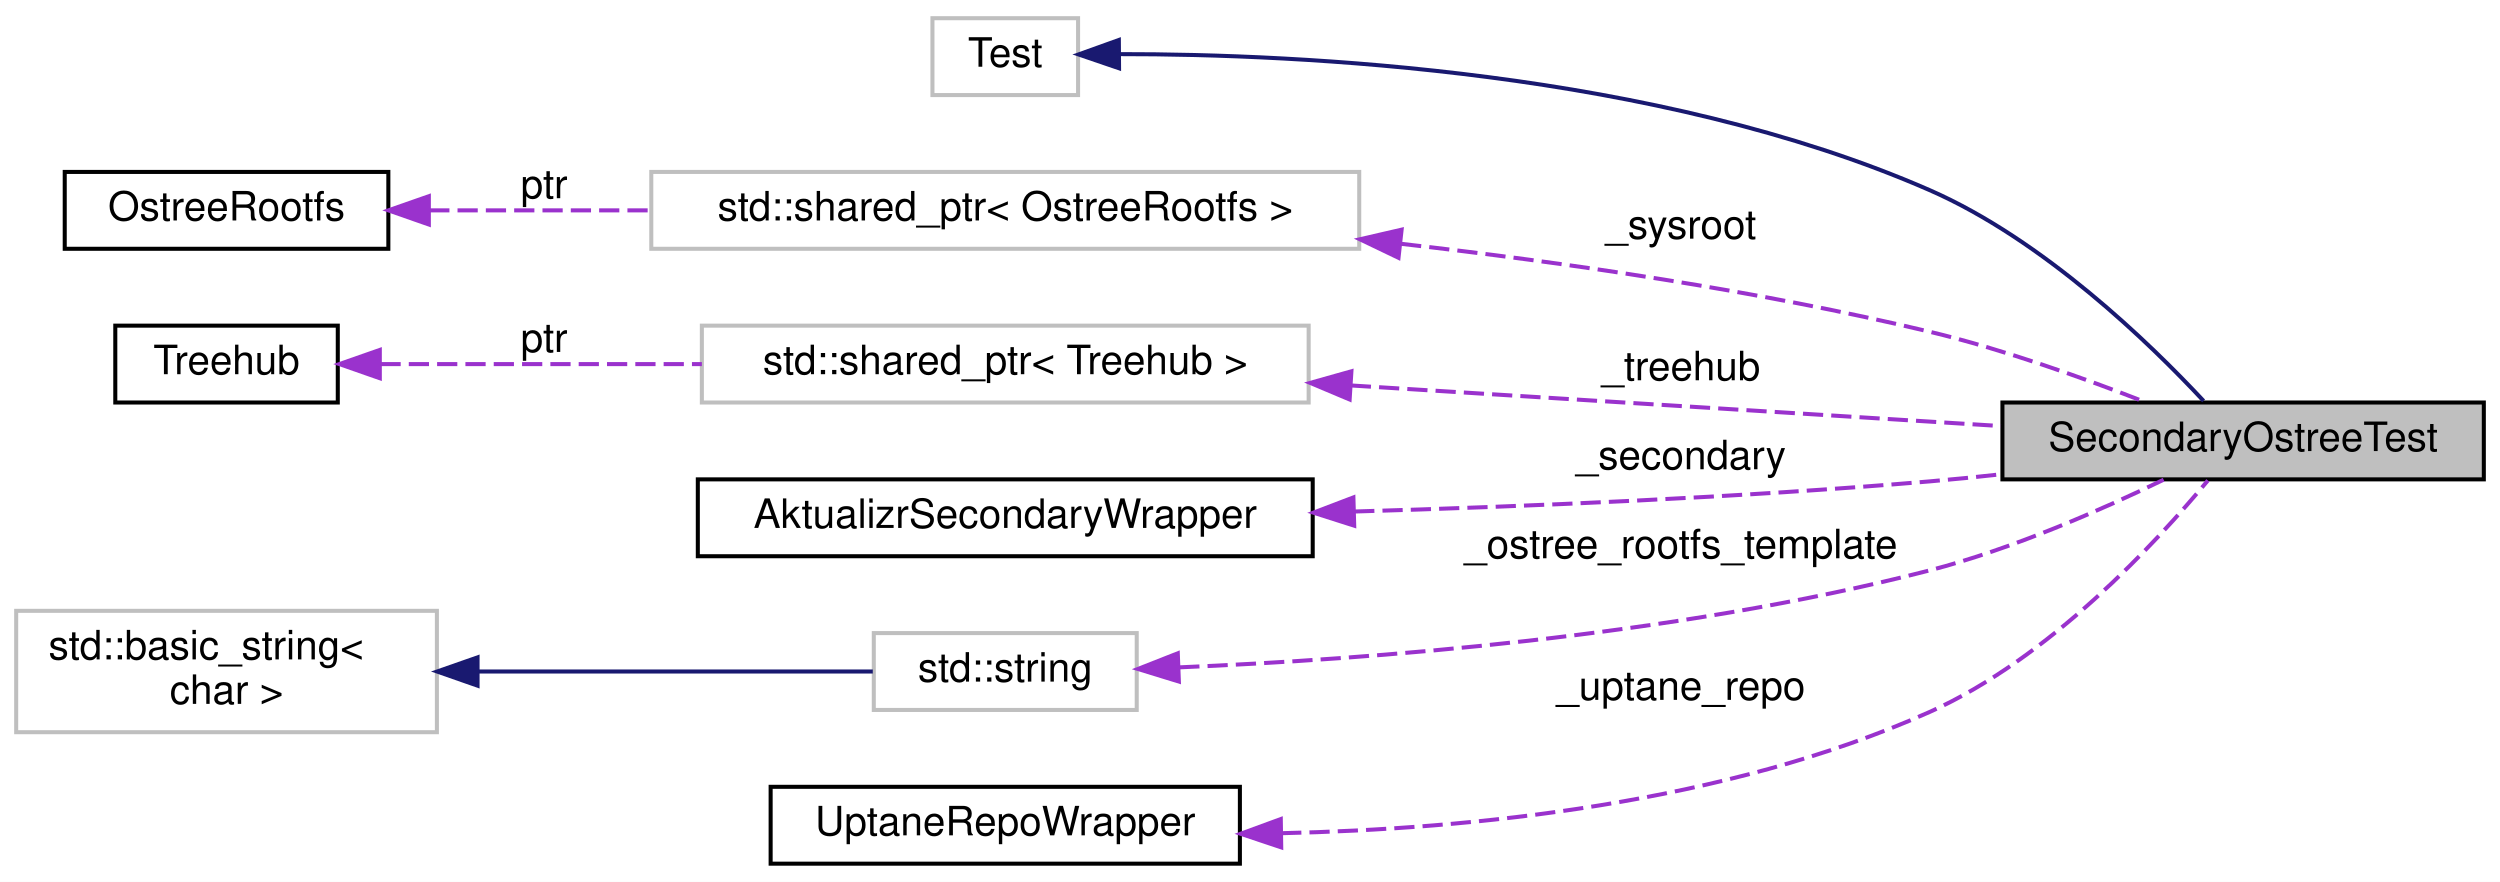
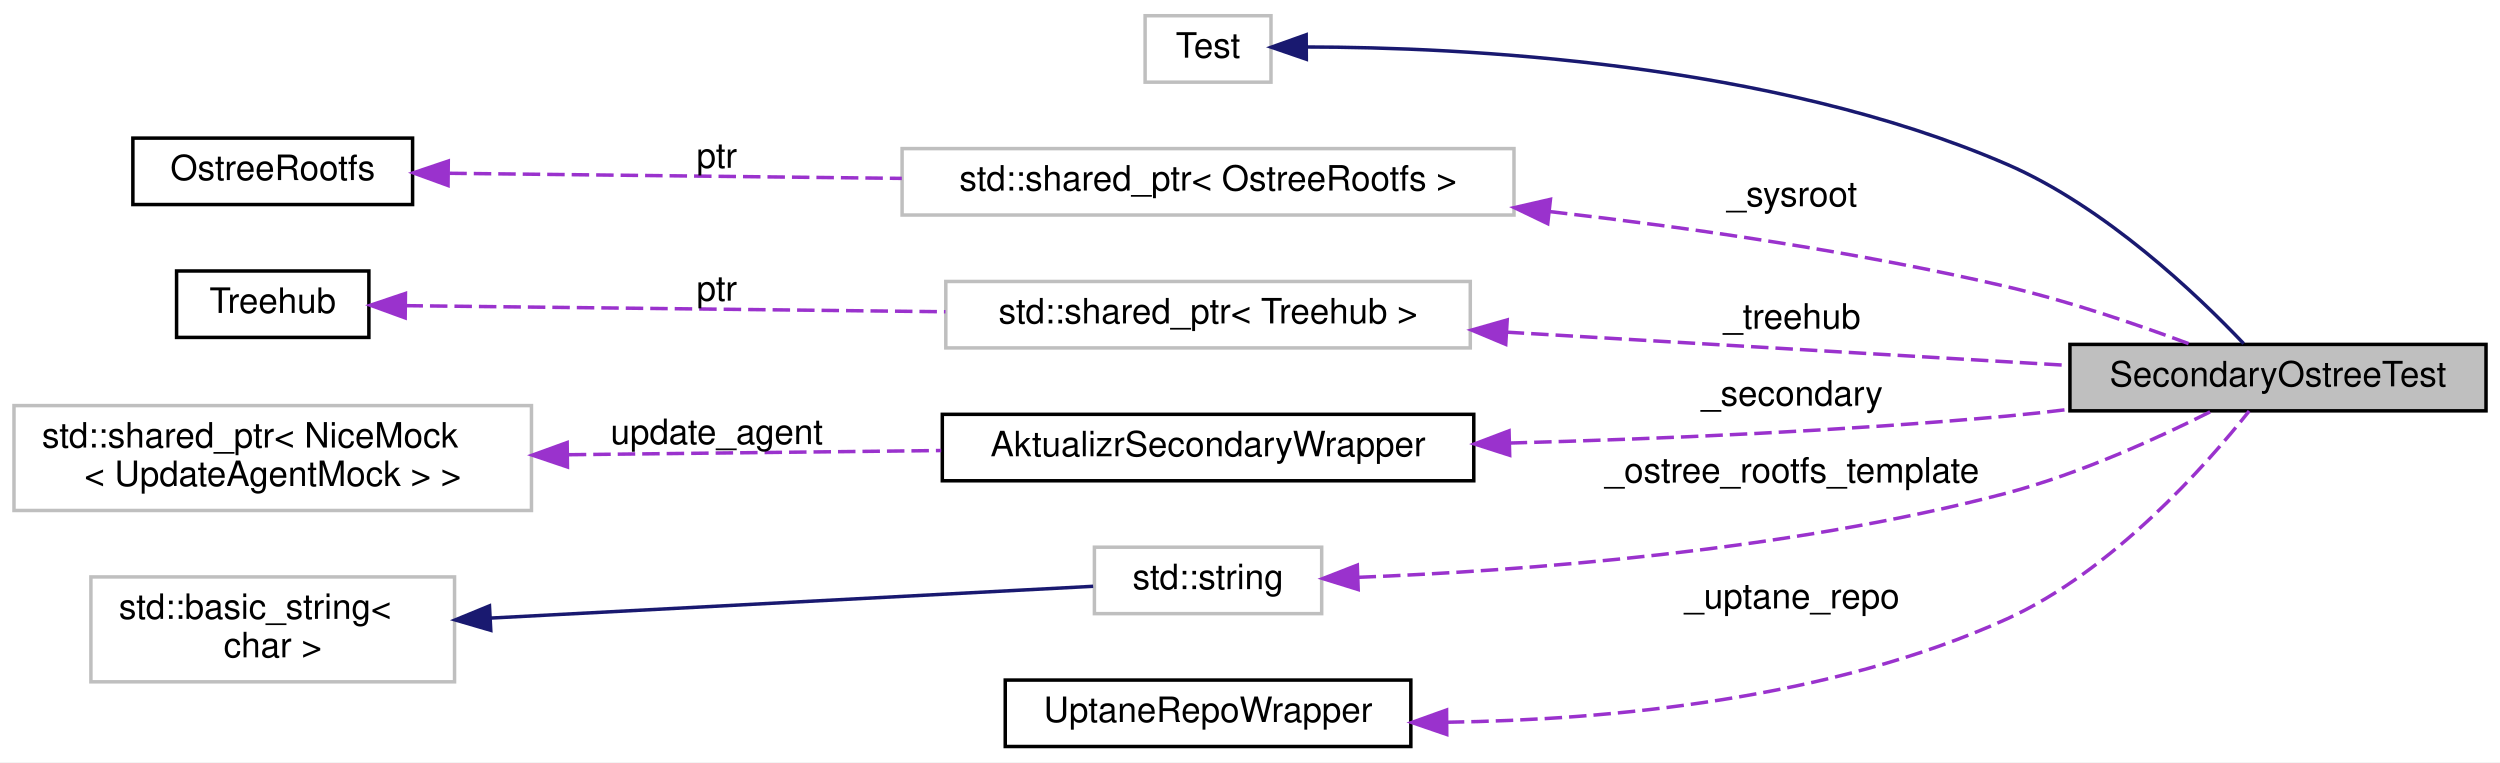
- <svg xmlns="http://www.w3.org/2000/svg" xmlns:xlink="http://www.w3.org/1999/xlink" width="618pt" height="218pt" viewBox="0.00 0.00 618.00 218.00">
+ <svg xmlns="http://www.w3.org/2000/svg" xmlns:xlink="http://www.w3.org/1999/xlink" width="715pt" height="218pt" viewBox="0.00 0.00 715.00 218.00">
  <g id="graph0" class="graph" transform="scale(1 1) rotate(0) translate(4 214)">
-     <polygon fill="white" stroke="transparent" points="-4,4 -4,-214 614,-214 614,4 -4,4" />
+     <polygon fill="white" stroke="transparent" points="-4,4 -4,-214 711,-214 711,4 -4,4" />
    <g id="node1" class="node">
      <g id="a_node1">
        <a xlink:title=" ">
-           <polygon fill="#bfbfbf" stroke="black" points="491,-95.5 491,-114.5 610,-114.5 610,-95.5 491,-95.5" />
-           <text text-anchor="middle" x="550.5" y="-102.5" font-family="Helvetica,sans-Serif" font-size="10.00">SecondaryOstreeTest</text>
+           <polygon fill="#bfbfbf" stroke="black" points="588,-96.5 588,-115.5 707,-115.5 707,-96.5 588,-96.5" />
+           <text text-anchor="middle" x="647.5" y="-103.5" font-family="Helvetica,sans-Serif" font-size="10.00">SecondaryOstreeTest</text>
        </a>
      </g>
    </g>
    <g id="node2" class="node">
      <g id="a_node2">
        <a xlink:title=" ">
-           <polygon fill="white" stroke="#bfbfbf" points="226.5,-190.5 226.5,-209.5 262.5,-209.5 262.5,-190.5 226.5,-190.5" />
-           <text text-anchor="middle" x="244.5" y="-197.5" font-family="Helvetica,sans-Serif" font-size="10.00">Test</text>
+           <polygon fill="white" stroke="#bfbfbf" points="323.5,-190.5 323.5,-209.5 359.5,-209.5 359.5,-190.5 323.5,-190.5" />
+           <text text-anchor="middle" x="341.5" y="-197.5" font-family="Helvetica,sans-Serif" font-size="10.00">Test</text>
        </a>
      </g>
    </g>
    <g id="edge1" class="edge">
-       <path fill="none" stroke="midnightblue" d="M272.8,-200.62C316.83,-200.65 405.42,-196.58 473,-167 501.19,-154.66 527.56,-129.02 540.73,-114.89" />
-       <polygon fill="midnightblue" stroke="midnightblue" points="272.63,-197.12 262.61,-200.54 272.58,-204.12 272.63,-197.12" />
+       <path fill="none" stroke="midnightblue" d="M369.77,-200.56C413.77,-200.5 502.3,-196.31 570,-167 598.06,-154.85 624.48,-129.63 637.7,-115.72" />
+       <polygon fill="midnightblue" stroke="midnightblue" points="369.61,-197.06 359.59,-200.5 369.57,-204.06 369.61,-197.06" />
    </g>
    <g id="node3" class="node">
      <g id="a_node3">
        <a xlink:title=" ">
-           <polygon fill="white" stroke="#bfbfbf" points="157,-152.5 157,-171.5 332,-171.5 332,-152.5 157,-152.5" />
-           <text text-anchor="middle" x="244.5" y="-159.5" font-family="Helvetica,sans-Serif" font-size="10.00">std::shared_ptr&lt; OstreeRootfs &gt;</text>
+           <polygon fill="white" stroke="#bfbfbf" points="254,-152.5 254,-171.5 429,-171.5 429,-152.5 254,-152.5" />
+           <text text-anchor="middle" x="341.5" y="-159.5" font-family="Helvetica,sans-Serif" font-size="10.00">std::shared_ptr&lt; OstreeRootfs &gt;</text>
        </a>
      </g>
    </g>
    <g id="edge2" class="edge">
-       <path fill="none" stroke="#9a32cd" stroke-dasharray="5,2" d="M342.35,-153.73C383.05,-149.09 430.68,-142.14 473,-132 491.35,-127.6 511.45,-120.41 526.44,-114.55" />
-       <polygon fill="#9a32cd" stroke="#9a32cd" points="341.71,-150.27 332.16,-154.85 342.48,-157.23 341.71,-150.27" />
-       <text text-anchor="middle" x="411.5" y="-155" font-family="Helvetica,sans-Serif" font-size="10.00"> _sysroot</text>
+       <path fill="none" stroke="#9a32cd" stroke-dasharray="5,2" d="M439.29,-153.48C479.98,-148.81 527.62,-141.89 570,-132 587.89,-127.82 607.51,-121.11 622.39,-115.55" />
+       <polygon fill="#9a32cd" stroke="#9a32cd" points="438.65,-150.03 429.1,-154.62 439.43,-156.99 438.65,-150.03" />
+       <text text-anchor="middle" x="508.5" y="-155" font-family="Helvetica,sans-Serif" font-size="10.00"> _sysroot</text>
    </g>
    <g id="node4" class="node">
      <g id="a_node4">
        <a xlink:href="class_ostree_rootfs.html" target="_top" xlink:title=" ">
-           <polygon fill="white" stroke="black" points="12,-152.5 12,-171.5 92,-171.5 92,-152.5 12,-152.5" />
-           <text text-anchor="middle" x="52" y="-159.5" font-family="Helvetica,sans-Serif" font-size="10.00">OstreeRootfs</text>
+           <polygon fill="white" stroke="black" points="34,-155.5 34,-174.5 114,-174.5 114,-155.5 34,-155.5" />
+           <text text-anchor="middle" x="74" y="-162.5" font-family="Helvetica,sans-Serif" font-size="10.00">OstreeRootfs</text>
        </a>
      </g>
    </g>
    <g id="edge3" class="edge">
-       <path fill="none" stroke="#9a32cd" stroke-dasharray="5,2" d="M102.1,-162C118.87,-162 138.15,-162 156.98,-162" />
-       <polygon fill="#9a32cd" stroke="#9a32cd" points="102.01,-158.5 92.01,-162 102.01,-165.5 102.01,-158.5" />
-       <text text-anchor="middle" x="130.5" y="-165" font-family="Helvetica,sans-Serif" font-size="10.00"> ptr</text>
+       <path fill="none" stroke="#9a32cd" stroke-dasharray="5,2" d="M124.5,-164.44C160.8,-164.03 211.03,-163.46 253.92,-162.98" />
+       <polygon fill="#9a32cd" stroke="#9a32cd" points="124.14,-160.94 114.18,-164.56 124.21,-167.94 124.14,-160.94" />
+       <text text-anchor="middle" x="201" y="-166" font-family="Helvetica,sans-Serif" font-size="10.00"> ptr</text>
    </g>
    <g id="node5" class="node">
      <g id="a_node5">
        <a xlink:title=" ">
-           <polygon fill="white" stroke="#bfbfbf" points="169.5,-114.5 169.5,-133.5 319.5,-133.5 319.5,-114.5 169.5,-114.5" />
-           <text text-anchor="middle" x="244.5" y="-121.5" font-family="Helvetica,sans-Serif" font-size="10.00">std::shared_ptr&lt; Treehub &gt;</text>
+           <polygon fill="white" stroke="#bfbfbf" points="266.5,-114.5 266.5,-133.5 416.5,-133.5 416.5,-114.5 266.5,-114.5" />
+           <text text-anchor="middle" x="341.5" y="-121.5" font-family="Helvetica,sans-Serif" font-size="10.00">std::shared_ptr&lt; Treehub &gt;</text>
        </a>
      </g>
    </g>
    <g id="edge4" class="edge">
-       <path fill="none" stroke="#9a32cd" stroke-dasharray="5,2" d="M329.91,-118.72C381.03,-115.53 444.96,-111.53 490.63,-108.68" />
-       <polygon fill="#9a32cd" stroke="#9a32cd" points="329.63,-115.24 319.87,-119.35 330.07,-122.22 329.63,-115.24" />
-       <text text-anchor="middle" x="411.5" y="-120" font-family="Helvetica,sans-Serif" font-size="10.00"> _treehub</text>
+       <path fill="none" stroke="#9a32cd" stroke-dasharray="5,2" d="M426.91,-119C478.03,-115.98 541.96,-112.19 587.63,-109.49" />
+       <polygon fill="#9a32cd" stroke="#9a32cd" points="426.64,-115.51 416.87,-119.6 427.06,-122.5 426.64,-115.51" />
+       <text text-anchor="middle" x="508.5" y="-120" font-family="Helvetica,sans-Serif" font-size="10.00"> _treehub</text>
    </g>
    <g id="node6" class="node">
      <g id="a_node6">
        <a xlink:href="class_treehub.html" target="_top" xlink:title=" ">
-           <polygon fill="white" stroke="black" points="24.5,-114.5 24.5,-133.5 79.5,-133.5 79.5,-114.5 24.5,-114.5" />
-           <text text-anchor="middle" x="52" y="-121.5" font-family="Helvetica,sans-Serif" font-size="10.00">Treehub</text>
+           <polygon fill="white" stroke="black" points="46.5,-117.5 46.5,-136.5 101.5,-136.5 101.5,-117.5 46.5,-117.5" />
+           <text text-anchor="middle" x="74" y="-124.5" font-family="Helvetica,sans-Serif" font-size="10.00">Treehub</text>
        </a>
      </g>
    </g>
    <g id="edge5" class="edge">
-       <path fill="none" stroke="#9a32cd" stroke-dasharray="5,2" d="M90.05,-124C112.63,-124 142.28,-124 169.5,-124" />
-       <polygon fill="#9a32cd" stroke="#9a32cd" points="89.89,-120.5 79.89,-124 89.89,-127.5 89.89,-120.5" />
-       <text text-anchor="middle" x="130.5" y="-127" font-family="Helvetica,sans-Serif" font-size="10.00"> ptr</text>
+       <path fill="none" stroke="#9a32cd" stroke-dasharray="5,2" d="M111.97,-126.58C151.76,-126.13 216.11,-125.41 266.4,-124.84" />
+       <polygon fill="#9a32cd" stroke="#9a32cd" points="111.88,-123.08 101.92,-126.7 111.96,-130.08 111.88,-123.08" />
+       <text text-anchor="middle" x="201" y="-128" font-family="Helvetica,sans-Serif" font-size="10.00"> ptr</text>
    </g>
    <g id="node7" class="node">
      <g id="a_node7">
        <a xlink:href="class_aktualizr_secondary_wrapper.html" target="_top" xlink:title=" ">
-           <polygon fill="white" stroke="black" points="168.5,-76.5 168.5,-95.5 320.5,-95.5 320.5,-76.5 168.5,-76.5" />
-           <text text-anchor="middle" x="244.5" y="-83.5" font-family="Helvetica,sans-Serif" font-size="10.00">AktualizrSecondaryWrapper</text>
+           <polygon fill="white" stroke="black" points="265.5,-76.5 265.5,-95.5 417.5,-95.5 417.5,-76.5 265.5,-76.5" />
+           <text text-anchor="middle" x="341.5" y="-83.5" font-family="Helvetica,sans-Serif" font-size="10.00">AktualizrSecondaryWrapper</text>
        </a>
      </g>
    </g>
    <g id="edge6" class="edge">
-       <path fill="none" stroke="#9a32cd" stroke-dasharray="5,2" d="M330.75,-87.55C373.51,-88.79 426.05,-91.01 473,-95 478.74,-95.49 484.71,-96.09 490.67,-96.76" />
-       <polygon fill="#9a32cd" stroke="#9a32cd" points="330.76,-84.05 320.66,-87.27 330.56,-91.04 330.76,-84.05" />
-       <text text-anchor="middle" x="411.5" y="-98" font-family="Helvetica,sans-Serif" font-size="10.00"> _secondary</text>
+       <path fill="none" stroke="#9a32cd" stroke-dasharray="5,2" d="M427.77,-87.29C470.53,-88.46 523.08,-90.71 570,-95 575.75,-95.53 581.72,-96.18 587.68,-96.92" />
+       <polygon fill="#9a32cd" stroke="#9a32cd" points="427.77,-83.79 417.68,-87.03 427.59,-90.78 427.77,-83.79" />
+       <text text-anchor="middle" x="508.5" y="-98" font-family="Helvetica,sans-Serif" font-size="10.00"> _secondary</text>
    </g>
    <g id="node8" class="node">
      <g id="a_node8">
-         <a xlink:title="STL class.">
-           <polygon fill="white" stroke="#bfbfbf" points="212,-38.5 212,-57.5 277,-57.5 277,-38.5 212,-38.5" />
-           <text text-anchor="middle" x="244.5" y="-45.5" font-family="Helvetica,sans-Serif" font-size="10.00">std::string</text>
+         <a xlink:title=" ">
+           <polygon fill="white" stroke="#bfbfbf" points="0,-68 0,-98 148,-98 148,-68 0,-68" />
+           <text text-anchor="start" x="8" y="-86" font-family="Helvetica,sans-Serif" font-size="10.00">std::shared_ptr&lt; NiceMock</text>
+           <text text-anchor="middle" x="74" y="-75" font-family="Helvetica,sans-Serif" font-size="10.00">&lt; UpdateAgentMock &gt; &gt;</text>
        </a>
      </g>
    </g>
    <g id="edge7" class="edge">
-       <path fill="none" stroke="#9a32cd" stroke-dasharray="5,2" d="M287.51,-49.03C333.67,-50.98 409.65,-56.63 473,-73 493.49,-78.29 515.67,-88.06 530.85,-95.42" />
-       <polygon fill="#9a32cd" stroke="#9a32cd" points="287.42,-45.52 277.29,-48.63 287.15,-52.51 287.42,-45.52" />
-       <text text-anchor="middle" x="411.5" y="-76" font-family="Helvetica,sans-Serif" font-size="10.00"> _ostree_rootfs_template</text>
+       <path fill="none" stroke="#9a32cd" stroke-dasharray="5,2" d="M158.67,-83.95C192.8,-84.33 231.96,-84.77 265.18,-85.15" />
+       <polygon fill="#9a32cd" stroke="#9a32cd" points="158.29,-80.44 148.25,-83.83 158.21,-87.44 158.29,-80.44" />
+       <text text-anchor="middle" x="201" y="-87" font-family="Helvetica,sans-Serif" font-size="10.00"> update_agent</text>
    </g>
    <g id="node9" class="node">
      <g id="a_node9">
        <a xlink:title="STL class.">
-           <polygon fill="white" stroke="#bfbfbf" points="0,-33 0,-63 104,-63 104,-33 0,-33" />
-           <text text-anchor="start" x="8" y="-51" font-family="Helvetica,sans-Serif" font-size="10.00">std::basic_string&lt;</text>
-           <text text-anchor="middle" x="52" y="-40" font-family="Helvetica,sans-Serif" font-size="10.00"> char &gt;</text>
+           <polygon fill="white" stroke="#bfbfbf" points="309,-38.5 309,-57.5 374,-57.5 374,-38.5 309,-38.5" />
+           <text text-anchor="middle" x="341.5" y="-45.5" font-family="Helvetica,sans-Serif" font-size="10.00">std::string</text>
        </a>
      </g>
    </g>
    <g id="edge8" class="edge">
-       <path fill="none" stroke="midnightblue" d="M114.35,-48C146.8,-48 185.28,-48 211.75,-48" />
-       <polygon fill="midnightblue" stroke="midnightblue" points="114.05,-44.5 104.05,-48 114.05,-51.5 114.05,-44.5" />
+       <path fill="none" stroke="#9a32cd" stroke-dasharray="5,2" d="M384.55,-48.89C430.73,-50.73 506.74,-56.28 570,-73 590.84,-78.51 613.33,-88.78 628.5,-96.41" />
+       <polygon fill="#9a32cd" stroke="#9a32cd" points="384.44,-45.39 374.32,-48.53 384.19,-52.38 384.44,-45.39" />
+       <text text-anchor="middle" x="508.5" y="-76" font-family="Helvetica,sans-Serif" font-size="10.00"> _ostree_rootfs_template</text>
    </g>
    <g id="node10" class="node">
      <g id="a_node10">
-         <a xlink:href="class_uptane_repo_wrapper.html" target="_top" xlink:title=" ">
-           <polygon fill="white" stroke="black" points="186.5,-0.5 186.5,-19.5 302.5,-19.5 302.5,-0.5 186.5,-0.5" />
-           <text text-anchor="middle" x="244.5" y="-7.5" font-family="Helvetica,sans-Serif" font-size="10.00">UptaneRepoWrapper</text>
+         <a xlink:title="STL class.">
+           <polygon fill="white" stroke="#bfbfbf" points="22,-19 22,-49 126,-49 126,-19 22,-19" />
+           <text text-anchor="start" x="30" y="-37" font-family="Helvetica,sans-Serif" font-size="10.00">std::basic_string&lt;</text>
+           <text text-anchor="middle" x="74" y="-26" font-family="Helvetica,sans-Serif" font-size="10.00"> char &gt;</text>
        </a>
      </g>
    </g>
    <g id="edge9" class="edge">
-       <path fill="none" stroke="#9a32cd" stroke-dasharray="5,2" d="M312.7,-8.03C359.53,-9.06 422.41,-15.36 473,-38 502.65,-51.27 529.2,-80.08 541.79,-95.23" />
-       <polygon fill="#9a32cd" stroke="#9a32cd" points="312.72,-4.53 302.67,-7.89 312.61,-11.53 312.72,-4.53" />
-       <text text-anchor="middle" x="411.5" y="-41" font-family="Helvetica,sans-Serif" font-size="10.00"> _uptane_repo</text>
+       <path fill="none" stroke="midnightblue" d="M136.3,-37.23C190.08,-40.07 266.16,-44.08 308.64,-46.32" />
+       <polygon fill="midnightblue" stroke="midnightblue" points="136.36,-33.73 126.19,-36.7 135.99,-40.72 136.36,-33.73" />
+     </g>
+     <g id="node11" class="node">
+       <g id="a_node11">
+         <a xlink:href="class_uptane_repo_wrapper.html" target="_top" xlink:title=" ">
+           <polygon fill="white" stroke="black" points="283.5,-0.5 283.5,-19.5 399.5,-19.5 399.5,-0.5 283.5,-0.5" />
+           <text text-anchor="middle" x="341.5" y="-7.5" font-family="Helvetica,sans-Serif" font-size="10.00">UptaneRepoWrapper</text>
+         </a>
+       </g>
+     </g>
+     <g id="edge10" class="edge">
+       <path fill="none" stroke="#9a32cd" stroke-dasharray="5,2" d="M409.79,-7.44C456.66,-8.13 519.55,-14.11 570,-37 600.29,-50.75 626.95,-80.94 639.26,-96.43" />
+       <polygon fill="#9a32cd" stroke="#9a32cd" points="409.77,-3.94 399.75,-7.37 409.72,-10.94 409.77,-3.94" />
+       <text text-anchor="middle" x="508.5" y="-40" font-family="Helvetica,sans-Serif" font-size="10.00"> _uptane_repo</text>
    </g>
  </g>
</svg>
